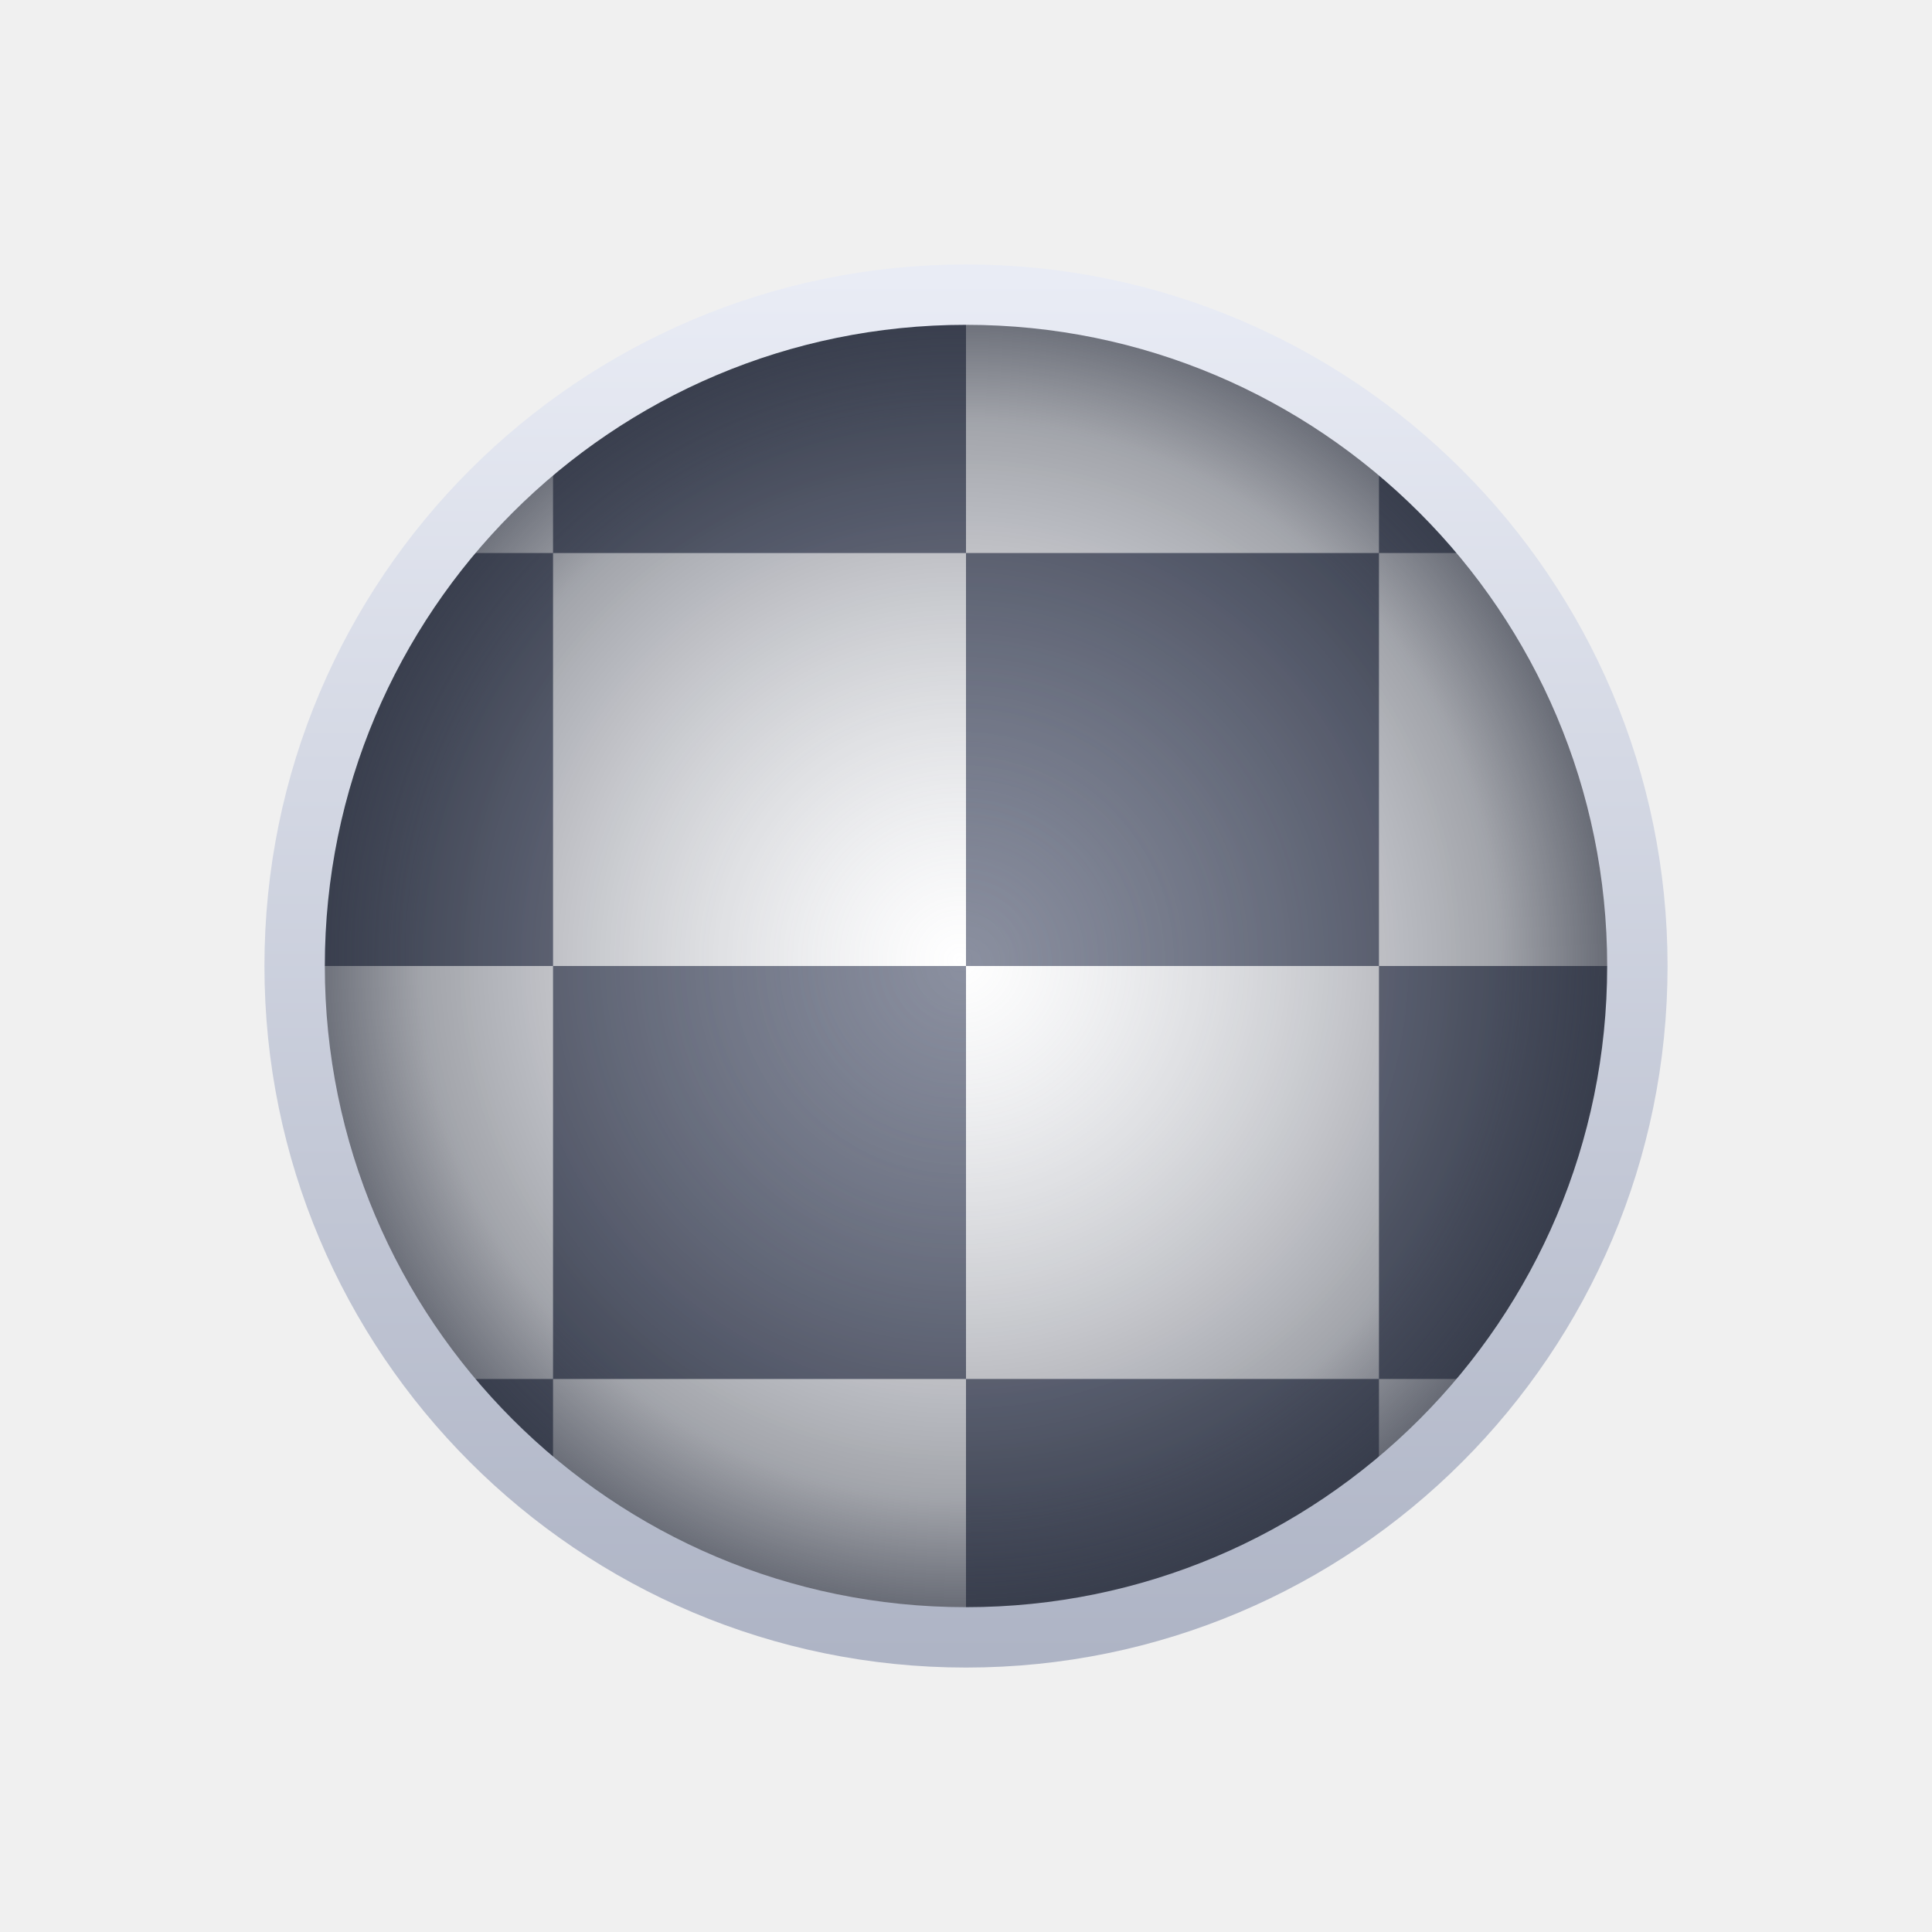
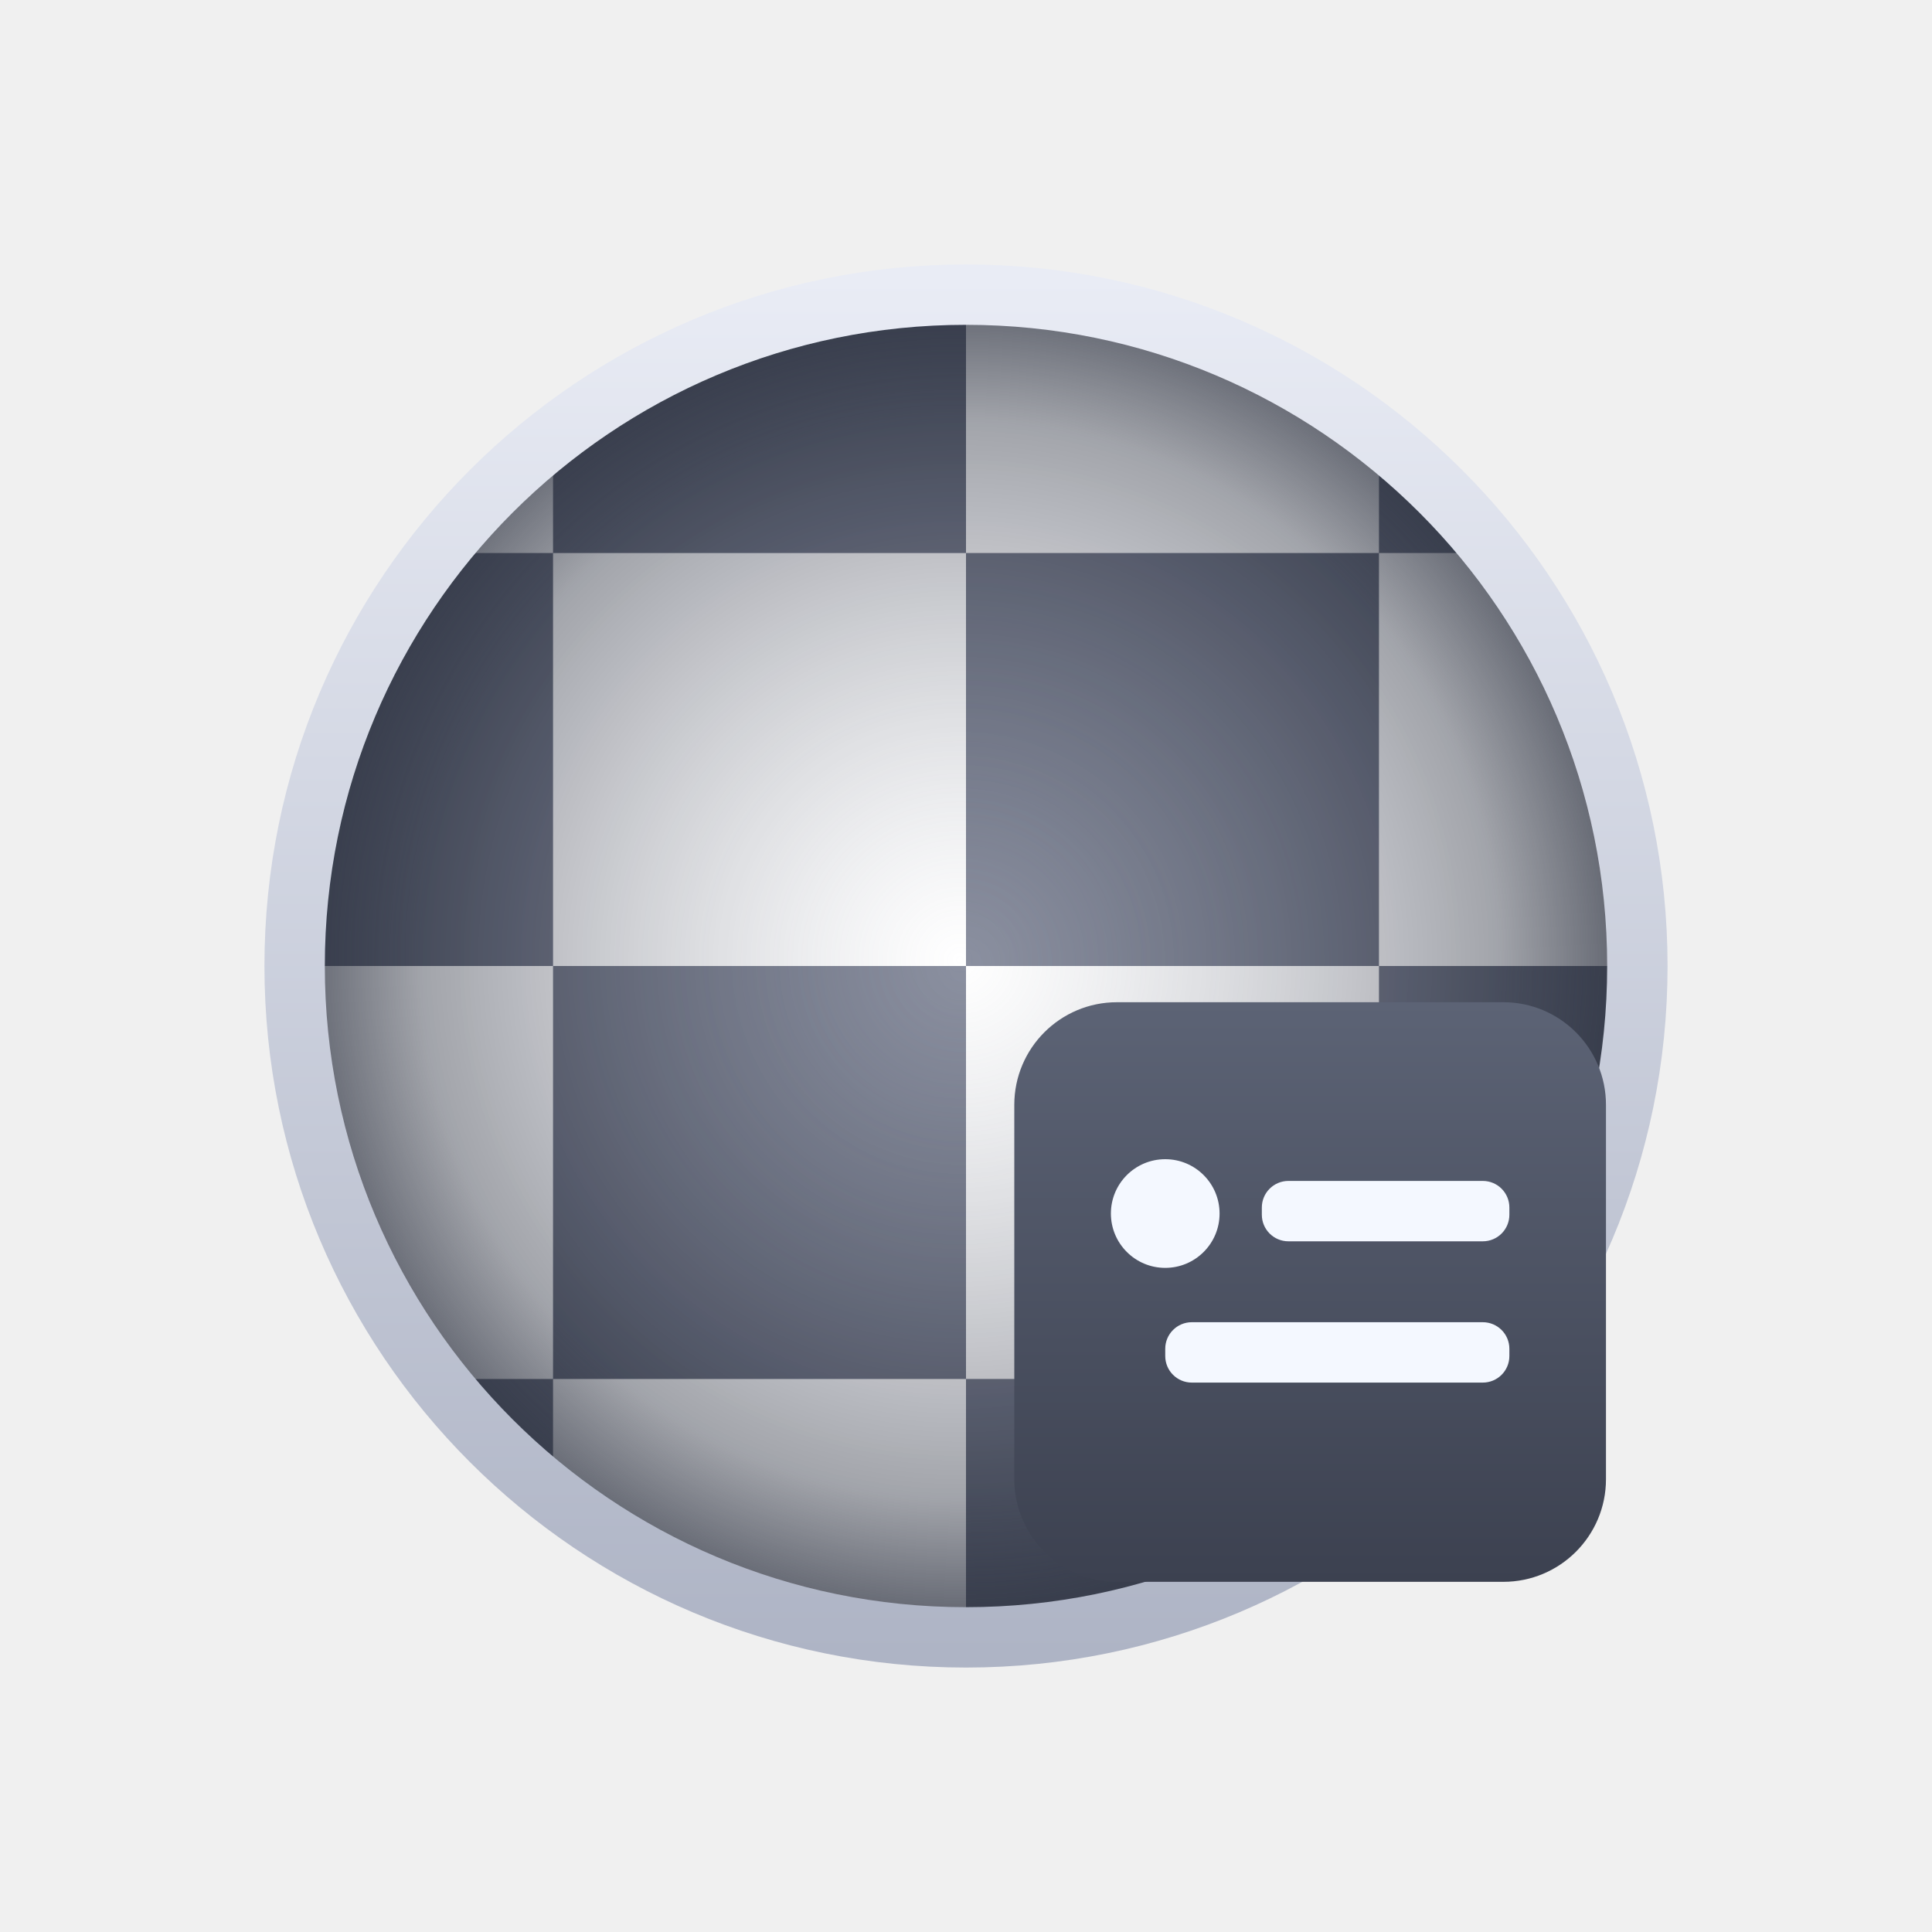
<svg xmlns="http://www.w3.org/2000/svg" width="16" height="16" viewBox="0 0 16 16">
  <defs>
    <radialGradient id="bg" cx="0" cy="0" r="1" gradientUnits="userSpaceOnUse" gradientTransform="translate(8 8) scale(5.56)">
      <stop offset="0" stop-color="#8B90A0" />
      <stop offset="1" stop-color="#4F5566" />
    </radialGradient>
    <radialGradient id="shade" cx="0" cy="0" r="1" gradientUnits="userSpaceOnUse" gradientTransform="translate(7.95 7.95) scale(5.42)">
      <stop offset="0" stop-color="#8B90A0" stop-opacity="0" />
      <stop offset="0.82" stop-color="#2F3442" stop-opacity="0.45" />
      <stop offset="1" stop-color="#2F3442" stop-opacity="0.75" />
    </radialGradient>
    <linearGradient id="ring" x1="8" y1="2.3" x2="8" y2="13.7" gradientUnits="userSpaceOnUse">
      <stop offset="0" stop-color="#E9ECF5" />
      <stop offset="1" stop-color="#AEB4C5" />
    </linearGradient>
+     <linearGradient id="badge" x1="10.85" y1="13.1" x2="10.85" y2="8.3" gradientUnits="userSpaceOnUse">
+       <stop offset="0" stop-color="#3C4150" />
+       <stop offset="1" stop-color="#5C6375" />
+     </linearGradient>
  </defs>
  <circle cx="8" cy="8" r="5.56" fill="url(#bg)" />
  <path fill="#FFFFFF" d="M11.42 4.58V3.64A5.53 5.53 0 0 0 8 2.44v2.14z" />
  <path fill="#FFFFFF" d="M11.42 8H8v3.42h3.42z" />
  <path fill="#FFFFFF" d="M8 4.58H4.58V8H8z" />
  <path fill="#FFFFFF" d="M13.56 8a5.53 5.53 0 0 0-1.2-3.42h-.94V8z" />
  <path fill="#FFFFFF" d="M12.36 11.42h-.94v.94c.36-.27.67-.58.94-.94z" />
  <path fill="#FFFFFF" d="M4.58 12.36A5.53 5.53 0 0 0 8 13.56v-2.14H4.58z" />
  <path fill="#FFFFFF" d="M2.44 8c0 1.28.44 2.53 1.2 3.42h.94V8z" />
  <path fill="#FFFFFF" d="M3.64 4.58h.94v-.94c-.36.27-.67.58-.94.94z" />
  <circle cx="7.95" cy="7.95" r="5.42" fill="url(#shade)" />
  <circle cx="8" cy="8" r="5.56" fill="none" stroke="url(#ring)" stroke-width=".5" />
+   <rect x="8.4" y="8.3" width="4.9" height="4.8" rx=".85" fill="url(#badge)" />
+   <circle cx="9.65" cy="10.05" r=".45" fill="#F4F8FF" />
+   <rect x="10.45" y="9.78" width="2.05" height=".5" rx=".22" fill="#F4F8FF" />
+   <rect x="9.65" y="10.95" width="2.85" height=".5" rx=".22" fill="#F4F8FF" />
</svg>
